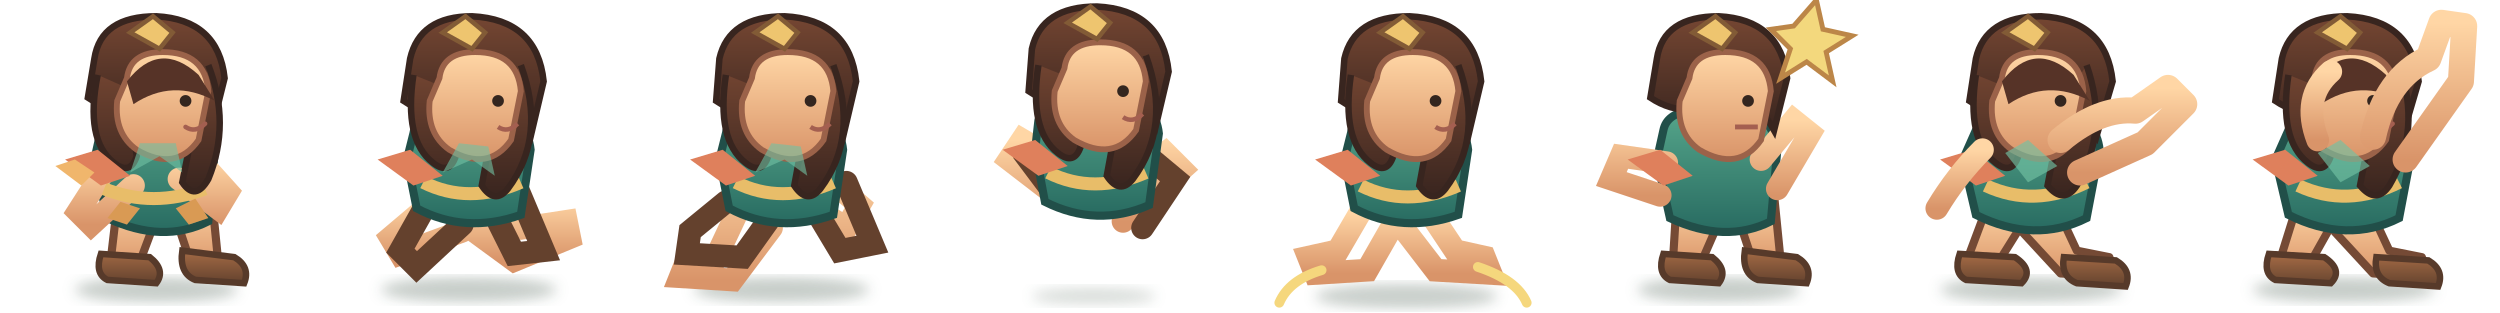
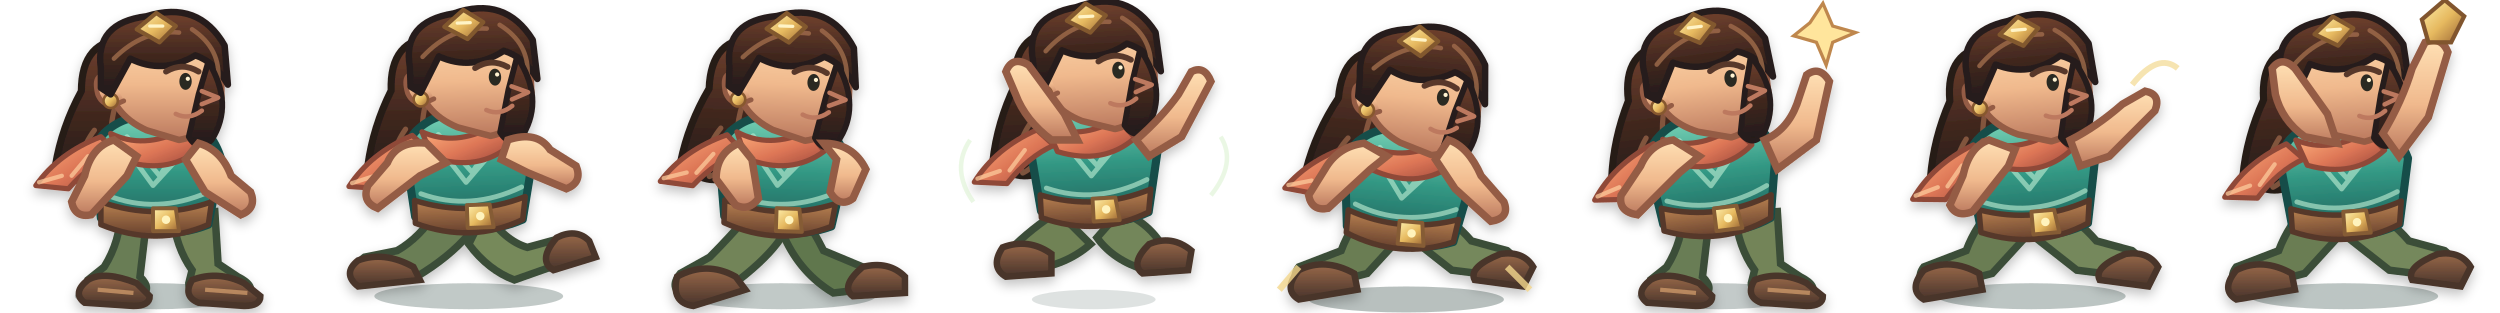
<svg xmlns="http://www.w3.org/2000/svg" width="768" height="96" viewBox="0 0 768 96">
  <defs>
-     <linearGradient id="skin" x2="0" y2="1">
-       <stop stop-color="#ffd6a5" />
-       <stop offset="1" stop-color="#d99469" />
-     </linearGradient>
-     <linearGradient id="tunic" x2="0" y2="1">
-       <stop stop-color="#55a58a" />
-       <stop offset="1" stop-color="#286b61" />
-     </linearGradient>
-     <linearGradient id="hair" x2="0" y2="1">
-       <stop stop-color="#754632" />
-       <stop offset="1" stop-color="#39251f" />
-     </linearGradient>
-     <linearGradient id="boot" x2="0" y2="1">
-       <stop stop-color="#a56b45" />
-       <stop offset="1" stop-color="#63422e" />
-     </linearGradient>
-     <filter id="soft">
-       <feGaussianBlur stdDeviation="2" />
+     <linearGradient id="skin" x1="0" y1="0" x2="0" y2="1">
+       <stop stop-color="#ffe0b4" />
+       <stop offset=".55" stop-color="#f0b98d" />
+       <stop offset="1" stop-color="#bb795e" />
+     </linearGradient>
+     <linearGradient id="cloth" x1="0" y1="0" x2="0" y2="1">
+       <stop stop-color="#76d0b5" />
+       <stop offset=".48" stop-color="#329783" />
+       <stop offset="1" stop-color="#1e5e58" />
+     </linearGradient>
+     <linearGradient id="leather" x1="0" y1="0" x2="0" y2="1">
+       <stop stop-color="#b98150" />
+       <stop offset="1" stop-color="#67412e" />
+     </linearGradient>
+     <linearGradient id="boot" x1="0" y1="0" x2="0" y2="1">
+       <stop stop-color="#986849" />
+       <stop offset="1" stop-color="#49342b" />
+     </linearGradient>
+     <linearGradient id="gold" x1="0" y1="0" x2="1" y2="1">
+       <stop stop-color="#fff0ad" />
+       <stop offset=".52" stop-color="#e6b95f" />
+       <stop offset="1" stop-color="#986333" />
+     </linearGradient>
+     <linearGradient id="hair" x1="0" y1="0" x2="0" y2="1">
+       <stop stop-color="#71412e" />
+       <stop offset=".52" stop-color="#42281f" />
+       <stop offset="1" stop-color="#211a19" />
+     </linearGradient>
+     <linearGradient id="scarf" x1="0" y1="0" x2="1" y2="1">
+       <stop stop-color="#ffb17d" />
+       <stop offset=".55" stop-color="#dd7656" />
+       <stop offset="1" stop-color="#9e493d" />
+     </linearGradient>
+     <filter id="spriteShadow" x="-35%" y="-25%" width="170%" height="170%">
+       <feGaussianBlur in="SourceAlpha" stdDeviation="1.8" result="blur" />
+       <feOffset dy="1.7" result="offset" />
+       <feComponentTransfer>
+         <feFuncA type="linear" slope=".24" />
+       </feComponentTransfer>
+       <feMerge>
+         <feMergeNode />
+         <feMergeNode in="SourceGraphic" />
+       </feMerge>
    </filter>
+     <g id="core" stroke-linecap="round" stroke-linejoin="round">
+       <path d="M39 12Q25 12 25 28Q19 39 17 51Q25 59 34 54L43 32Z" fill="url(#hair)" stroke="#271c19" stroke-width="2.2" />
+       <path d="M29 40Q23 48 26 55Q31 53 34 45M35 34Q32 47 39 51" fill="none" stroke="#996448" stroke-width="1.6" opacity=".75" />
+       <path d="M43 31Q49 35 56 31L57 40 45 44 39 39Z" fill="url(#skin)" stroke="#9a6147" stroke-width="1.7" />
+       <path d="M33 40Q39 35 47 36L57 37Q65 39 68 49L64 69Q49 75 31 67L29 50Q29 43 33 40Z" fill="url(#cloth)" stroke="#174e4a" stroke-width="2.5" />
+       <path d="M35 43Q48 48 62 42M39 42L49 54 58 41M39 46L47 57 58 45M33 60Q48 66 64 59" fill="none" stroke="#b7ead0" stroke-width="1.5" opacity=".65" />
+       <path d="M31 62Q48 68 65 62L64 69Q48 76 31 69Z" fill="url(#leather)" stroke="#573829" stroke-width="1.7" />
+       <path d="M47 64L54 64 55 71 47 71Z" fill="url(#gold)" stroke="#855b34" stroke-width="1.2" />
+       <circle cx="51" cy="67.5" r="1.3" fill="#fff3bd" />
+       <path d="M34 41Q44 46 56 40L61 46Q51 54 37 49Z" fill="url(#scarf)" stroke="#8f4939" stroke-width="1.6" />
+       <path d="M36 47Q28 50 21 58L11 57Q18 47 31 42Z" fill="url(#scarf)" stroke="#8f4939" stroke-width="1.6" />
+       <path d="M19 54L12 56M27 48L22 54" fill="none" stroke="#ffd0a0" stroke-width="1.3" opacity=".7" />
+       <path d="M36 11Q39 5 50 5Q64 5 68 17L68 30Q66 41 55 43L45 40Q34 35 33 24Z" fill="url(#skin)" stroke="#945b44" stroke-width="2" />
+       <path d="M35 24Q28 21 30 29Q32 34 38 31" fill="url(#skin)" stroke="#945b44" stroke-width="1.5" />
+       <circle cx="34" cy="31" r="2.2" fill="url(#gold)" stroke="#87582f" stroke-width=".8" />
+       <path d="M31 21Q29 7 45 5Q61 0 69 14L70 26Q66 19 60 17Q50 23 40 18L34 29 31 27Z" fill="url(#hair)" stroke="#281d1a" stroke-width="2" />
+       <path d="M35 18Q44 9 55 10M59 9Q68 15 67 25" fill="none" stroke="#a16d4b" stroke-width="1.4" opacity=".78" />
+       <path d="M64 19Q72 32 65 43Q61 47 58 42L61 29Z" fill="url(#hair)" stroke="#281d1a" stroke-width="1.8" />
+       <path d="M51 22Q56 19 61 22" fill="none" stroke="#58392c" stroke-width="1.8" />
+       <ellipse cx="57" cy="25" rx="1.9" ry="2.6" fill="#2c2922" />
+       <circle cx="57.7" cy="24.2" r=".65" fill="#fff4d2" />
+       <path d="M62 28L67 30 62 32M54 35Q58 37 62 34" fill="none" stroke="#bd795f" stroke-width="1.4" />
+       <path d="M42 9L48 4 54 8 49 13Z" fill="url(#gold)" stroke="#82592f" stroke-width="1.3" />
+       <path d="M46 8L50 8" stroke="#fff4c7" stroke-width="1" />
+     </g>
+     <g id="legIdle">
+       <path d="M37 65Q37 74 32 82L27 86Q26 90 31 91L43 91Q47 89 43 85L45 68Z" fill="#697d55" stroke="#3b4d39" stroke-width="2.3" />
+       <path d="M27 86Q32 83 42 87L46 91Q46 94 41 94L26 93Q22 90 27 86Z" fill="url(#boot)" stroke="#49352a" stroke-width="2" />
+       <path d="M53 66Q54 76 59 83L58 87Q58 91 64 91L76 91Q79 88 73 85L67 81 66 65Z" fill="#738458" stroke="#3b4d39" stroke-width="2.3" />
+       <path d="M59 86Q67 83 75 87L80 91Q80 94 75 94L61 93Q56 91 59 86Z" fill="url(#boot)" stroke="#49352a" stroke-width="2" />
+       <path d="M30 89L41 90M63 89L76 90" stroke="#d7a16d" stroke-width="1.3" opacity=".7" />
+     </g>
+     <g id="legRunA">
+       <path d="M38 65Q33 73 26 77L16 79Q12 82 16 86L32 85Q42 79 48 72Z" fill="#6a7e55" stroke="#3b4d39" stroke-width="2.3" />
+       <path d="M14 80Q22 77 31 82L33 86 14 88Q9 84 14 80Z" fill="url(#boot)" stroke="#49352a" stroke-width="2" />
+       <path d="M53 65Q59 74 66 76L77 73Q82 75 79 80L62 86Q54 83 48 75Z" fill="#76895a" stroke="#3b4d39" stroke-width="2.3" />
+       <path d="M75 73Q81 70 85 74L87 79 74 83Q69 80 75 73Z" fill="url(#boot)" stroke="#49352a" stroke-width="2" />
+     </g>
+     <g id="legRunB">
+       <path d="M38 66Q32 73 26 79L17 84Q13 89 19 91L35 86Q44 79 48 73Z" fill="#728458" stroke="#3b4d39" stroke-width="2.3" />
+       <path d="M16 85Q25 80 34 85L37 89 21 94Q14 93 16 85Z" fill="url(#boot)" stroke="#49352a" stroke-width="2" />
+       <path d="M54 65Q58 71 61 77L73 82Q81 83 81 88L64 90Q54 84 49 73Z" fill="#61774e" stroke="#3b4d39" stroke-width="2.3" />
+       <path d="M73 82Q81 80 86 85L86 90 70 91Q66 88 73 82Z" fill="url(#boot)" stroke="#49352a" stroke-width="2" />
+     </g>
+     <g id="legJump">
+       <path d="M37 65Q29 70 22 77L27 83Q39 82 47 75Z" fill="#6f8255" stroke="#3b4d39" stroke-width="2.3" />
+       <path d="M20 76Q28 73 35 78L35 84 21 85Q16 82 20 76Z" fill="url(#boot)" stroke="#49352a" stroke-width="2" />
+       <path d="M56 65Q65 68 70 77L64 83Q54 80 49 73Z" fill="#73865a" stroke="#3b4d39" stroke-width="2.3" />
+       <path d="M65 75Q72 72 78 77L77 83 63 84Q59 81 65 75Z" fill="url(#boot)" stroke="#49352a" stroke-width="2" />
+     </g>
+     <g id="legCrouch">
+       <path d="M37 63Q31 69 28 77L15 82Q12 86 17 89L36 84 47 72Z" fill="#6a7d53" stroke="#3b4d39" stroke-width="2.3" />
+       <path d="M15 83Q23 79 32 84L33 89 15 92Q10 89 15 83Z" fill="url(#boot)" stroke="#49352a" stroke-width="2" />
+       <path d="M55 64Q62 67 68 74L79 77Q84 81 78 85L62 83 48 72Z" fill="#75885b" stroke="#3b4d39" stroke-width="2.3" />
+       <path d="M77 78Q84 77 87 82L84 88 69 86Q67 82 77 78Z" fill="url(#boot)" stroke="#49352a" stroke-width="2" />
+     </g>
+     <g id="armIdle">
+       <path d="M35 43Q28 45 26 54L22 62Q23 67 28 66L39 54 42 48Z" fill="url(#skin)" stroke="#945b44" stroke-width="2.3" />
+       <path d="M61 44Q68 46 71 54L77 59Q79 64 74 66L63 59 57 49Z" fill="url(#skin)" stroke="#945b44" stroke-width="2.3" />
+     </g>
+     <g id="armRunA">
+       <path d="M35 44Q26 43 23 50L17 57Q15 62 20 64L33 54 41 50Z" fill="url(#skin)" stroke="#945b44" stroke-width="2.3" />
+       <path d="M60 43Q69 40 73 46L81 51Q83 56 78 58L66 53 58 49Z" fill="url(#skin)" stroke="#945b44" stroke-width="2.3" />
+     </g>
+     <g id="armRunB">
+       <path d="M35 44Q28 47 28 55L34 63Q38 65 41 61L39 49Z" fill="url(#skin)" stroke="#945b44" stroke-width="2.3" />
+       <path d="M61 44Q70 44 74 52L70 61Q66 64 63 59L65 49Z" fill="url(#skin)" stroke="#945b44" stroke-width="2.3" />
+     </g>
+     <g id="armJump">
+       <path d="M35 43Q27 37 24 29L21 22Q23 17 28 20L39 35 43 43Z" fill="url(#skin)" stroke="#945b44" stroke-width="2.3" />
+       <path d="M61 43Q69 36 74 29L78 22Q82 20 84 25L75 42 65 48Z" fill="url(#skin)" stroke="#945b44" stroke-width="2.3" />
+     </g>
+     <g id="armSmash">
+       <path d="M35 44Q27 45 23 52L18 60Q19 65 24 64L37 52 42 48Z" fill="url(#skin)" stroke="#945b44" stroke-width="2.3" />
+       <path d="M61 43Q67 45 71 54L78 62Q80 67 74 68L63 58 57 49Z" fill="url(#skin)" stroke="#945b44" stroke-width="2.3" />
+     </g>
+     <g id="armHurt">
+       <path d="M34 43Q27 44 24 51L18 60Q17 65 23 66L36 53 42 48Z" fill="url(#skin)" stroke="#945b44" stroke-width="2.3" />
+       <path d="M62 43Q69 40 72 32L75 23Q79 20 82 25L78 43 66 52Z" fill="url(#skin)" stroke="#945b44" stroke-width="2.3" />
+     </g>
+     <g id="armPan">
+       <path d="M35 43Q29 45 27 54L23 63Q25 67 30 65L41 51 43 46Z" fill="url(#skin)" stroke="#945b44" stroke-width="2.3" />
+       <path d="M60 43Q68 39 76 32L83 28Q88 29 86 34L72 48 63 51Z" fill="url(#skin)" stroke="#945b44" stroke-width="2.3" />
+     </g>
+     <g id="armClub">
+       <path d="M36 42Q29 37 27 29L26 21Q29 17 33 21L43 35 46 44Z" fill="url(#skin)" stroke="#945b44" stroke-width="2.3" />
+       <path d="M60 41Q66 31 69 21L73 13Q78 11 80 16L74 36 65 48Z" fill="url(#skin)" stroke="#945b44" stroke-width="2.3" />
+     </g>
  </defs>
  <g transform="translate(0 0)">
-     <ellipse cx="48" cy="89" rx="25" ry="4" fill="#203b2a" opacity=".25" filter="url(#soft)" />
-     <path d="M36 63l-2 17 8 3 6-16M53 64l5 15 9 1-2-20" fill="url(#skin)" stroke="#754a35" stroke-width="2.5" stroke-linejoin="round" />
-     <path d="M31 78q-2 6 2 8l15 1q3-4-2-8zM56 77q-1 7 4 9l15 1q2-5-3-8z" fill="url(#boot)" stroke="#573a2a" stroke-width="2" />
-     <path d="M31 40q1-5 8-6h18q8 3 9 12l-2 22q-14 7-31-1l-4-18z" fill="url(#tunic)" stroke="#214f49" stroke-width="2.5" />
-     <path d="M33 51l-9 14 4 4 13-12M61 49l9 10-3 5-12-9" fill="none" stroke="url(#skin)" stroke-width="7" stroke-linecap="round" />
-     <path d="M32 58q15 6 31 0" fill="none" stroke="#e8bd69" stroke-width="4" />
-     <path d="M37 62l-4 5 6 2 4-5M54 64l4 5 6-2-4-6" fill="#d99a54" />
-     <path d="M29 18q2-13 19-13 19 1 21 19l-4 16q-5-9-11-11-15 9-27 1z" fill="url(#hair)" stroke="#38251f" stroke-width="2" />
-     <path d="M30 23q-4 20 5 27 5 4 7-2l-3-21M64 20q7 18 0 35-4 7-8 1l5-25" fill="url(#hair)" stroke="#38251f" stroke-width="2" />
-     <path d="M39 24q1-8 11-8 13 0 14 12l-3 15q-7 10-19 3-7-5-6-15z" fill="url(#skin)" stroke="#9b6249" stroke-width="1.8" />
-     <path d="M39 25q10-13 22-2l5 8q-13-7-25 1z" fill="#563327" />
-     <circle cx="57" cy="31" r="1.8" fill="#34261f" />
-     <path d="M57 39q3 2 6-1" stroke="#a45f50" stroke-width="1.4" fill="none" stroke-linecap="round" />
-     <path d="M30 46l-10 3 11 8 9-3z" fill="#df805c" />
-     <path d="M23 49l-6 2 8 6 4-4" fill="#f0b66c" />
-     <path d="M40 10l7-5 6 5-4 5z" fill="#eec56f" stroke="#825b36" stroke-width="1.4" />
-     <path d="M43 44l-3 9 9-5 7 5-2-9" fill="#72c1a3" opacity=".6" />
+     <ellipse cx="48" cy="91" rx="25" ry="4" fill="#102d26" opacity=".28" />
+     <g filter="url(#spriteShadow)">
+       <use href="#legIdle" />
+       <use href="#core" />
+       <use href="#armIdle" />
+     </g>
  </g>
  <g transform="translate(96 0)">
-     <ellipse cx="48" cy="89" rx="27" ry="4" fill="#203b2a" opacity=".25" filter="url(#soft)" />
-     <path d="M37 62l-13 11 3 5 19-7M55 61l10 9 13-2 1 5-17 7-15-11" fill="none" stroke="url(#skin)" stroke-width="7" stroke-linecap="round" />
-     <path d="M36 61l-9 16 5 5 14-13M54 62l8 16 9-1-8-19" fill="none" stroke="#64412d" stroke-width="7" stroke-linecap="round" />
-     <path d="M31 41q1-6 9-7h17q9 3 10 12l-3 20q-17 6-32-2l-3-15z" fill="url(#tunic)" stroke="#214f49" stroke-width="2.5" />
-     <path d="M34 56q14 7 30 0" fill="none" stroke="#e8bd69" stroke-width="4" />
-     <path d="M30 18q3-13 19-13 20 1 22 20l-4 17q-6-9-12-12-15 9-27 1z" fill="url(#hair)" stroke="#38251f" stroke-width="2" />
-     <path d="M31 23q-3 20 6 27 5 4 7-2l-3-21M64 20q8 22-4 38-4 5-8-1l5-27" fill="url(#hair)" stroke="#38251f" stroke-width="2" />
-     <path d="M39 24q1-8 11-8 13 0 14 12l-3 15q-7 10-19 3-7-5-6-15z" fill="url(#skin)" stroke="#9b6249" stroke-width="1.8" />
-     <circle cx="57" cy="31" r="1.8" fill="#34261f" />
-     <path d="M57 39q3 2 6-1" stroke="#a45f50" stroke-width="1.4" fill="none" />
-     <path d="M30 46l-10 3 11 8 9-3z" fill="#df805c" />
-     <path d="M40 10l7-5 6 5-4 5z" fill="#eec56f" stroke="#825b36" stroke-width="1.4" />
-     <path d="M45 44l-5 9 9-4 7 5-2-9" fill="#72c1a3" opacity=".6" />
+     <ellipse cx="48" cy="91" rx="29" ry="4" fill="#102d26" opacity=".26" />
+     <g filter="url(#spriteShadow)">
+       <use href="#legRunA" />
+       <use href="#core" transform="translate(0 -1) rotate(-2 48 52)" />
+       <use href="#armRunA" />
+     </g>
  </g>
  <g transform="translate(192 0)">
-     <ellipse cx="48" cy="89" rx="27" ry="4" fill="#203b2a" opacity=".25" filter="url(#soft)" />
-     <path d="M36 62l-8 17-9 1-2 5 16 1 12-16M55 62l13 8 4-7-15-13" fill="none" stroke="url(#skin)" stroke-width="7" stroke-linecap="round" />
-     <path d="M31 62l-11 9-1 7 17 1 10-14M57 62l9 15 10-2-8-19" fill="none" stroke="#64412d" stroke-width="7" stroke-linecap="round" />
-     <path d="M31 41q1-6 9-7h17q9 3 10 12l-3 20q-17 6-32-2l-3-15z" fill="url(#tunic)" stroke="#214f49" stroke-width="2.5" />
-     <path d="M34 56q14 7 30 0" fill="none" stroke="#e8bd69" stroke-width="4" />
-     <path d="M29 18q3-13 20-13 20 1 22 20l-4 17q-6-9-12-12-15 9-27 1z" fill="url(#hair)" stroke="#38251f" stroke-width="2" />
-     <path d="M31 23q-3 20 6 27 5 4 7-2l-3-21M64 20q8 22-4 38-4 5-8-1l5-27" fill="url(#hair)" stroke="#38251f" stroke-width="2" />
-     <path d="M39 24q1-8 11-8 13 0 14 12l-3 15q-7 10-19 3-7-5-6-15z" fill="url(#skin)" stroke="#9b6249" stroke-width="1.8" />
-     <circle cx="57" cy="31" r="1.8" fill="#34261f" />
-     <path d="M57 39q3 2 6-1" stroke="#a45f50" stroke-width="1.4" fill="none" />
-     <path d="M30 46l-10 3 11 8 9-3z" fill="#df805c" />
-     <path d="M40 10l7-5 6 5-4 5z" fill="#eec56f" stroke="#825b36" stroke-width="1.4" />
-     <path d="M45 44l-5 9 9-4 7 5-2-9" fill="#72c1a3" opacity=".6" />
+     <ellipse cx="48" cy="91" rx="29" ry="4" fill="#102d26" opacity=".26" />
+     <g filter="url(#spriteShadow)">
+       <use href="#legRunB" />
+       <use href="#core" transform="translate(0 0) rotate(2 48 52)" />
+       <use href="#armRunB" />
+     </g>
  </g>
  <g transform="translate(288 0)">
-     <ellipse cx="48" cy="91" rx="19" ry="3" fill="#203b2a" opacity=".16" filter="url(#soft)" />
-     <path d="M35 59l-13-10 4-6 17 10M55 58l15-11 5 5-18 16" fill="none" stroke="url(#skin)" stroke-width="7" stroke-linecap="round" />
-     <path d="M37 61l-9-12 6-5 15 12M55 61l12-11 6 5-10 15" fill="none" stroke="#64412d" stroke-width="7" stroke-linecap="round" />
-     <path d="M31 37q2-7 10-8h17q9 3 10 12l-3 22q-16 7-32-1l-3-16z" fill="url(#tunic)" stroke="#214f49" stroke-width="2.5" />
-     <path d="M34 53q14 7 30 0" fill="none" stroke="#e8bd69" stroke-width="4" />
-     <path d="M29 15q3-13 20-13 20 1 22 20l-4 17q-6-9-12-12-15 9-27 1z" fill="url(#hair)" stroke="#38251f" stroke-width="2" />
-     <path d="M31 20q-3 20 6 27 5 4 7-2l-3-21M64 17q8 22-4 38-4 5-8-1l5-27" fill="url(#hair)" stroke="#38251f" stroke-width="2" />
-     <path d="M39 21q1-8 11-8 13 0 14 12l-3 15q-7 10-19 3-7-5-6-15z" fill="url(#skin)" stroke="#9b6249" stroke-width="1.8" />
-     <circle cx="57" cy="28" r="1.8" fill="#34261f" />
-     <path d="M57 36q3 2 6-1" stroke="#a45f50" stroke-width="1.4" fill="none" />
-     <path d="M30 43l-10 3 11 8 9-3z" fill="#df805c" />
-     <path d="M40 7l7-5 6 5-4 5z" fill="#eec56f" stroke="#825b36" stroke-width="1.4" />
+     <ellipse cx="48" cy="92" rx="19" ry="3" fill="#102d26" opacity=".14" />
+     <g filter="url(#spriteShadow)">
+       <use href="#legJump" />
+       <use href="#core" transform="translate(0 -3) rotate(-3 48 52)" />
+       <use href="#armJump" />
+     </g>
+     <path d="M11 62Q4 52 10 43M84 60Q92 50 87 42" fill="none" stroke="#d6f0ca" stroke-width="1.4" opacity=".5" />
  </g>
  <g transform="translate(384 0)">
-     <ellipse cx="48" cy="91" rx="28" ry="4" fill="#203b2a" opacity=".24" filter="url(#soft)" />
-     <path d="M34 65l-7 12-9 2 2 5 16-1 8-14M55 65l8 12 9 2 2 5-17-1-10-13" fill="none" stroke="url(#skin)" stroke-width="7" stroke-linecap="round" />
-     <path d="M31 41q1-6 9-7h17q9 3 10 12l-3 20q-17 6-32-2l-3-15z" fill="url(#tunic)" stroke="#214f49" stroke-width="2.5" />
-     <path d="M34 57q14 7 30 0" fill="none" stroke="#e8bd69" stroke-width="4" />
-     <path d="M29 18q3-13 20-13 20 1 22 20l-4 17q-6-9-12-12-15 9-27 1z" fill="url(#hair)" stroke="#38251f" stroke-width="2" />
-     <path d="M31 23q-3 20 6 27 5 4 7-2l-3-21M64 20q8 22-4 38-4 5-8-1l5-27" fill="url(#hair)" stroke="#38251f" stroke-width="2" />
-     <path d="M39 24q1-8 11-8 13 0 14 12l-3 15q-7 10-19 3-7-5-6-15z" fill="url(#skin)" stroke="#9b6249" stroke-width="1.8" />
-     <circle cx="57" cy="31" r="1.8" fill="#34261f" />
-     <path d="M57 39q3 2 6-1" stroke="#a45f50" stroke-width="1.4" fill="none" />
-     <path d="M30 46l-10 3 11 8 9-3z" fill="#df805c" />
-     <path d="M40 10l7-5 6 5-4 5z" fill="#eec56f" stroke="#825b36" stroke-width="1.4" />
-     <path d="M22 83q-10 3-13 10M70 82q12 4 15 11" stroke="#f5d77d" stroke-width="3" stroke-linecap="round" fill="none" />
+     <ellipse cx="48" cy="92" rx="30" ry="4" fill="#102d26" opacity=".3" />
+     <g filter="url(#spriteShadow)">
+       <use href="#legCrouch" />
+       <use href="#core" transform="translate(0 4) rotate(5 48 52)" />
+       <use href="#armSmash" />
+     </g>
+     <path d="M15 82l-6 7m70-7 7 7" fill="none" stroke="#f4d78c" stroke-width="2" opacity=".8" />
  </g>
  <g transform="translate(480 0)">
-     <ellipse cx="48" cy="89" rx="25" ry="4" fill="#203b2a" opacity=".25" filter="url(#soft)" />
-     <path d="M35 63l-1 16 8 3 7-16M53 64l5 15 9 1-2-20" fill="url(#skin)" stroke="#754a35" stroke-width="2.5" stroke-linejoin="round" />
-     <path d="M31 78q-2 6 2 8l15 1q3-4-2-8zM56 77q-1 7 4 9l15 1q2-5-3-8z" fill="url(#boot)" stroke="#573a2a" stroke-width="2" />
-     <path d="M31 40q1-5 8-6h18q8 3 9 12l-2 22q-14 7-31-1l-4-18z" fill="url(#tunic)" stroke="#214f49" stroke-width="2.5" />
-     <path d="M32 50l-14-2-3 7 15 5M61 49l10-12 5 4-10 17" fill="none" stroke="url(#skin)" stroke-width="7" stroke-linecap="round" />
-     <path d="M29 18q2-13 19-13 19 1 21 19l-4 16q-5-9-11-11-15 9-27 1z" fill="url(#hair)" stroke="#38251f" stroke-width="2" />
-     <path d="M39 24q1-8 11-8 13 0 14 12l-3 15q-7 10-19 3-7-5-6-15z" fill="url(#skin)" stroke="#9b6249" stroke-width="1.8" />
-     <circle cx="57" cy="31" r="1.8" fill="#34261f" />
-     <path d="M53 39l7 0" stroke="#a45f50" stroke-width="1.5" />
-     <path d="M30 46l-10 3 11 8 9-3z" fill="#df805c" />
-     <path d="M40 10l7-5 6 5-4 5z" fill="#eec56f" stroke="#825b36" stroke-width="1.4" />
-     <path d="M71 8l7-8 2 9 9 2-8 5 2 9-8-6-8 5 3-9-6-6z" fill="#f3d87d" stroke="#bc8648" stroke-width="1.5" />
+     <ellipse cx="48" cy="91" rx="25" ry="4" fill="#102d26" opacity=".25" />
+     <g filter="url(#spriteShadow)">
+       <use href="#legIdle" />
+       <use href="#core" transform="translate(-2 0) rotate(-7 48 52)" />
+       <use href="#armHurt" />
+     </g>
+     <path d="M76 7l4-6 3 7 7 2-7 3-2 7-3-7-7-2z" fill="#ffe59c" stroke="#bf874d" stroke-width="1" />
  </g>
  <g transform="translate(576 0)">
-     <ellipse cx="48" cy="89" rx="28" ry="4" fill="#203b2a" opacity=".25" filter="url(#soft)" />
-     <path d="M35 62l-6 16 8 4 10-16M55 62l7 15 10 2 2 6-17-1-12-13" fill="url(#skin)" stroke="#754a35" stroke-width="2.5" stroke-linejoin="round" />
-     <path d="M26 78q-2 6 2 8l17 1q4-4-2-8zM58 79q-1 6 4 8l15 1q2-5-3-8z" fill="url(#boot)" stroke="#573a2a" stroke-width="2" />
-     <path d="M31 40q4-6 11-6h17q9 3 10 12l-4 21q-16 8-34-1l-4-17z" fill="url(#tunic)" stroke="#214f49" stroke-width="2.5" />
-     <path d="M34 57q15 7 31-1" fill="none" stroke="#e8bd69" stroke-width="4" />
-     <path d="M31 18q3-13 20-13 20 1 22 20l-5 17q-6-9-12-12-15 9-27 1z" fill="url(#hair)" stroke="#38251f" stroke-width="2" />
-     <path d="M31 23q-3 20 6 27 5 4 7-2l-3-21M65 20q7 20-3 37-4 6-9 0l5-26" fill="url(#hair)" stroke="#38251f" stroke-width="2" />
-     <path d="M39 24q1-8 11-8 13 0 14 12l-3 15q-7 10-19 3-7-5-6-15z" fill="url(#skin)" stroke="#9b6249" stroke-width="1.8" />
-     <path d="M39 25q10-13 22-2l5 8q-13-7-25 1z" fill="#563327" />
-     <circle cx="57" cy="31" r="1.8" fill="#34261f" />
-     <path d="M57 39q3 2 6-1" stroke="#a45f50" stroke-width="1.4" fill="none" stroke-linecap="round" />
-     <path d="M30 46l-10 3 11 8 9-3z" fill="#df805c" />
-     <path d="M40 10l7-5 6 5-4 5z" fill="#eec56f" stroke="#825b36" stroke-width="1.4" />
-     <path d="M57 43q12-10 23-9l10-7 5 5-12 12-20 9" fill="none" stroke="url(#skin)" stroke-width="8" stroke-linecap="round" stroke-linejoin="round" />
-     <path d="M33 46q-8 8-14 18" fill="none" stroke="url(#skin)" stroke-width="7" stroke-linecap="round" />
-     <path d="M47 43l9 8-9 5-7-9" fill="#72c1a3" opacity=".65" />
+     <ellipse cx="48" cy="91" rx="29" ry="4" fill="#102d26" opacity=".28" />
+     <g filter="url(#spriteShadow)">
+       <use href="#legCrouch" />
+       <use href="#core" transform="translate(0 1) rotate(-5 48 52)" />
+       <use href="#armPan" />
+     </g>
+     <path d="M79 26q8-10 14-5" fill="none" stroke="#f4dd9d" stroke-width="1.8" opacity=".8" />
  </g>
  <g transform="translate(672 0)">
-     <ellipse cx="48" cy="89" rx="28" ry="4" fill="#203b2a" opacity=".25" filter="url(#soft)" />
-     <path d="M34 62l-5 16 8 4 9-16M55 62l7 15 10 2 2 6-17-1-12-13" fill="url(#skin)" stroke="#754a35" stroke-width="2.5" stroke-linejoin="round" />
-     <path d="M25 78q-2 6 2 8l17 1q4-4-2-8zM58 79q-1 6 4 8l15 1q2-5-3-8z" fill="url(#boot)" stroke="#573a2a" stroke-width="2" />
-     <path d="M31 40q4-6 11-6h17q9 3 10 12l-4 21q-16 8-34-1l-4-17z" fill="url(#tunic)" stroke="#214f49" stroke-width="2.5" />
-     <path d="M34 57q15 7 31-1" fill="none" stroke="#e8bd69" stroke-width="4" />
-     <path d="M29 18q3-13 20-13 20 1 22 20l-5 17q-6-9-12-12-15 9-27 1z" fill="url(#hair)" stroke="#38251f" stroke-width="2" />
-     <path d="M31 23q-3 20 6 27 5 4 7-2l-3-21M65 20q7 20-3 37-4 6-9 0l5-26" fill="url(#hair)" stroke="#38251f" stroke-width="2" />
-     <path d="M39 24q1-8 11-8 13 0 14 12l-3 15q-7 10-19 3-7-5-6-15z" fill="url(#skin)" stroke="#9b6249" stroke-width="1.8" />
-     <path d="M39 25q10-13 22-2l5 8q-13-7-25 1z" fill="#563327" />
-     <circle cx="57" cy="31" r="1.8" fill="#34261f" />
-     <path d="M57 39q3 2 6-1" stroke="#a45f50" stroke-width="1.4" fill="none" stroke-linecap="round" />
-     <path d="M30 46l-10 3 11 8 9-3z" fill="#df805c" />
-     <path d="M40 10l7-5 6 5-4 5z" fill="#eec56f" stroke="#825b36" stroke-width="1.4" />
-     <path d="M57 42q4-18 17-24l4-11 7 1-1 17-17 24" fill="none" stroke="url(#skin)" stroke-width="8" stroke-linecap="round" stroke-linejoin="round" />
-     <path d="M40 43q-5-13 4-21" fill="none" stroke="url(#skin)" stroke-width="7" stroke-linecap="round" />
-     <path d="M47 43l9 8-9 5-7-9" fill="#72c1a3" opacity=".65" />
+     <ellipse cx="48" cy="91" rx="29" ry="4" fill="#102d26" opacity=".28" />
+     <g filter="url(#spriteShadow)">
+       <use href="#legCrouch" />
+       <use href="#core" transform="translate(0 1) rotate(-4 48 52)" />
+       <use href="#armClub" />
+     </g>
+     <path d="M72 6L79 0 85 5 81 13 74 13Z" fill="url(#gold)" stroke="#81552e" stroke-width="1.3" />
  </g>
</svg>
